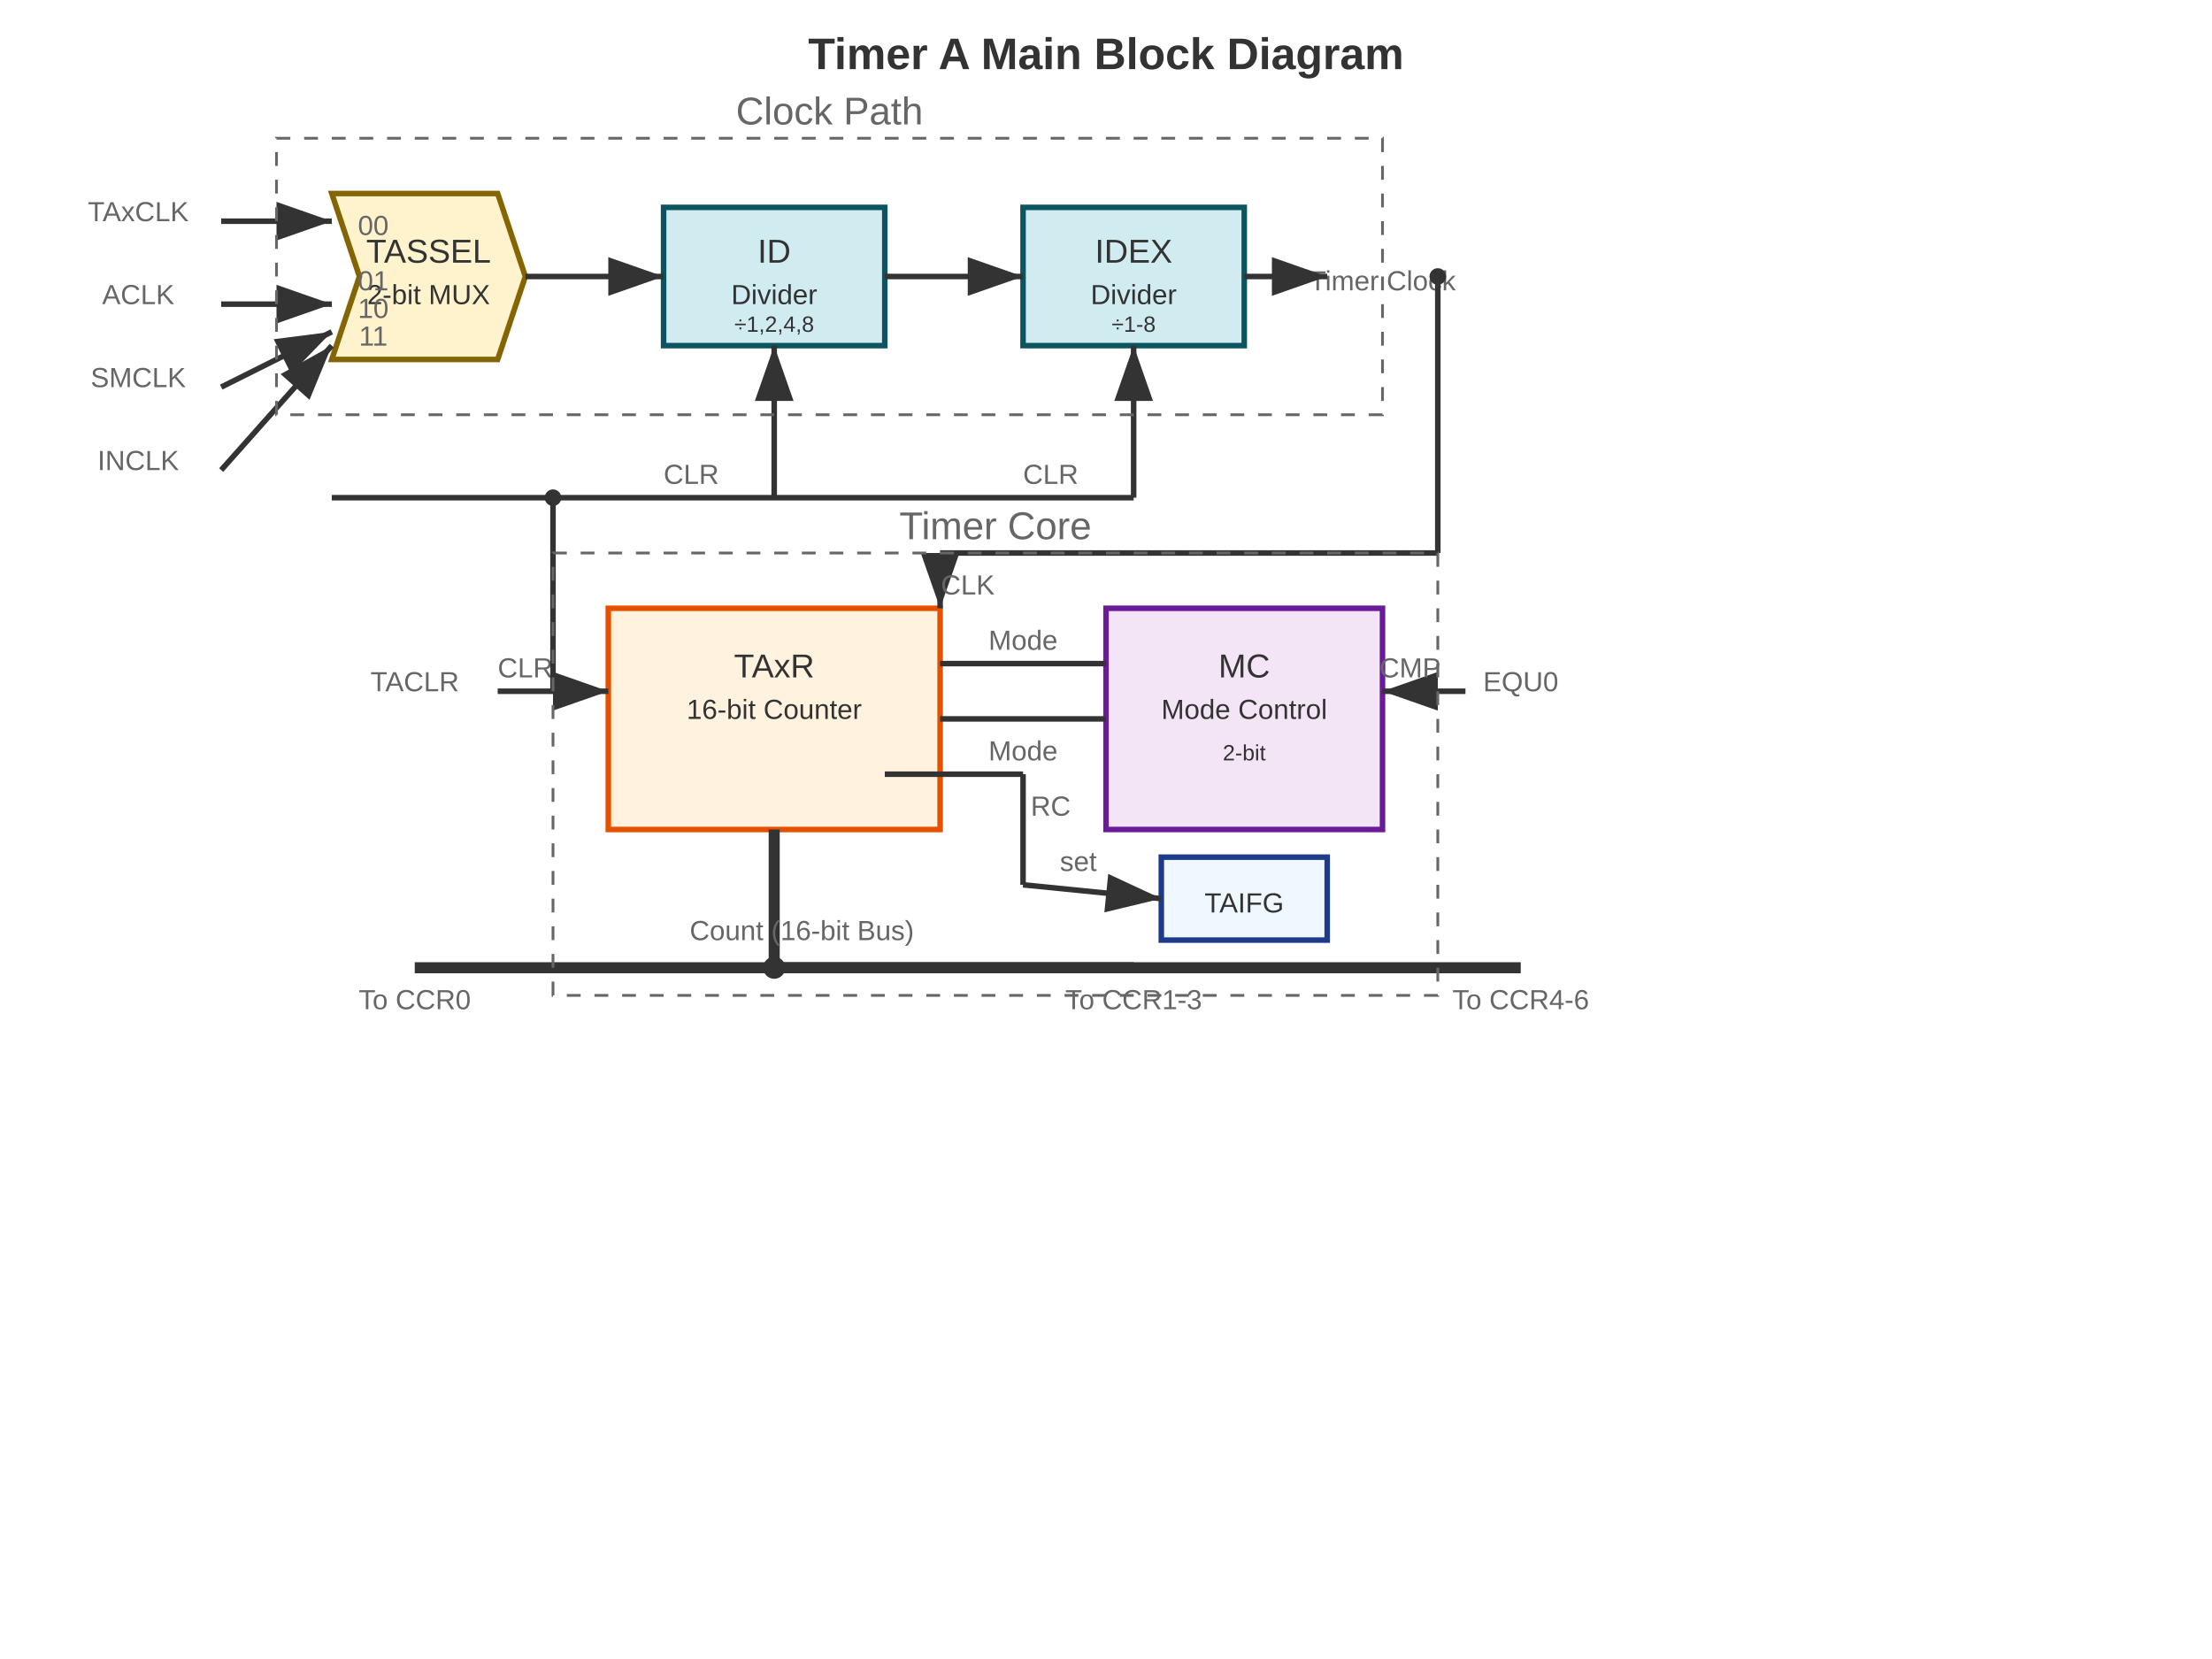
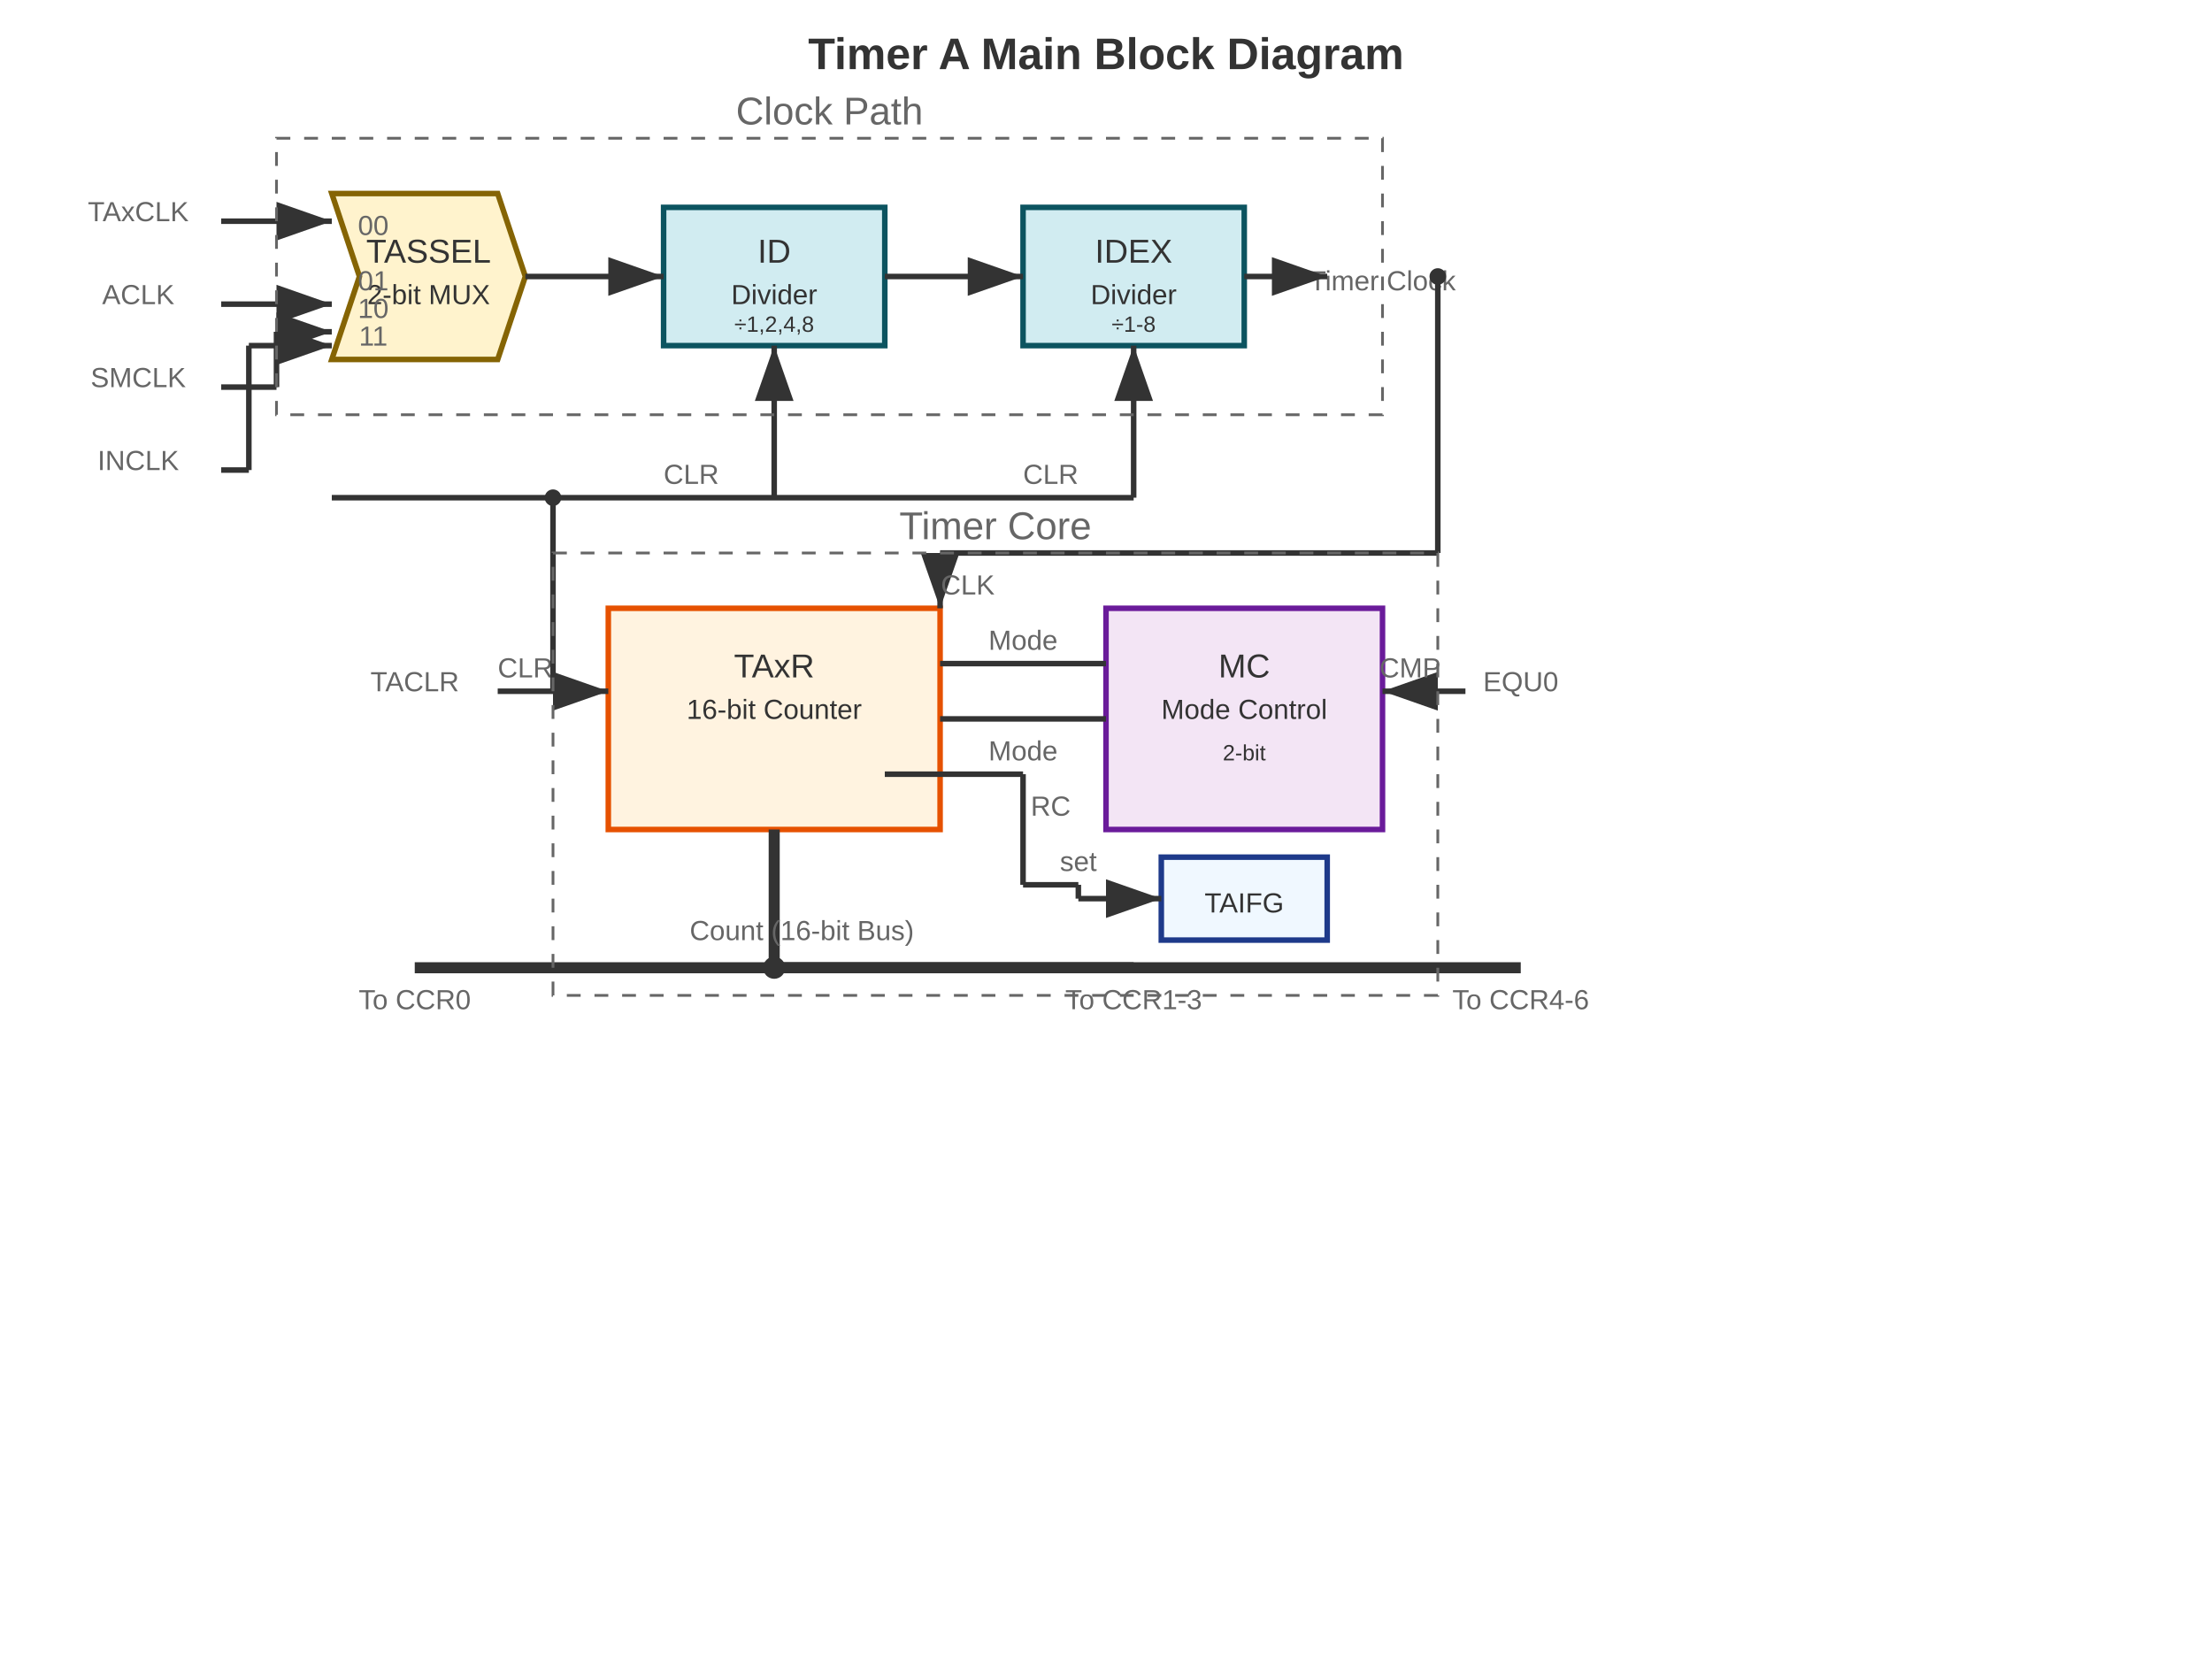
<svg xmlns="http://www.w3.org/2000/svg" width="800" height="600" viewBox="0 0 800 600">
  <defs>
    <style>
      .block-rect { fill: #f0f8ff; stroke: #1e3a8a; stroke-width: 2; }
      .multiplexor { fill: #fff3cd; stroke: #856404; stroke-width: 2; }
      .divider { fill: #d1ecf1; stroke: #0c5460; stroke-width: 2; }
      .counter { fill: #fff3e0; stroke: #e65100; stroke-width: 2; }
      .control { fill: #f3e5f5; stroke: #6a1b9a; stroke-width: 2; }
      .connection { stroke: #333; stroke-width: 2; fill: none; }
      .bus { stroke: #333; stroke-width: 4; fill: none; }
      .label { font-family: Arial, sans-serif; font-size: 12px; fill: #333; text-anchor: middle; }
      .signal-label { font-family: Arial, sans-serif; font-size: 10px; fill: #666; text-anchor: middle; }
      .connection-dot { fill: #333; }
      .branch-point { fill: #333; }
    </style>
    <marker id="arrowhead" markerWidth="10" markerHeight="7" refX="10" refY="3.5" orient="auto">
      <polygon points="0 0, 10 3.5, 0 7" fill="#333" />
    </marker>
  </defs>
  <text x="400" y="25" class="label" style="font-size: 16px; font-weight: bold;">Timer A Main Block Diagram</text>
  <text x="50" y="80" class="signal-label">TAxCLK</text>
  <text x="50" y="110" class="signal-label">ACLK</text>
  <text x="50" y="140" class="signal-label">SMCLK</text>
  <text x="50" y="170" class="signal-label">INCLK</text>
  <polygon points="120,70 180,70 190,100 180,130 120,130 130,100" class="multiplexor" />
  <text x="155" y="95" class="label">TASSEL</text>
  <text x="155" y="110" class="label" style="font-size: 10px;">2-bit MUX</text>
  <text x="135" y="85" class="signal-label">00</text>
  <text x="135" y="105" class="signal-label">01</text>
  <text x="135" y="115" class="signal-label">10</text>
  <text x="135" y="125" class="signal-label">11</text>
  <line x1="80" y1="80" x2="120" y2="80" class="connection" marker-end="url(#arrowhead)" />
  <line x1="80" y1="110" x2="120" y2="110" class="connection" marker-end="url(#arrowhead)" />
-   <line x1="80" y1="140" x2="120" y2="120" class="connection" marker-end="url(#arrowhead)" />
-   <line x1="80" y1="170" x2="120" y2="125" class="connection" marker-end="url(#arrowhead)" />
+   <line x1="80" y1="140" x2="100" y2="140" class="connection" />
+   <line x1="100" y1="140" x2="100" y2="120" class="connection" />
+   <line x1="100" y1="120" x2="120" y2="120" class="connection" marker-end="url(#arrowhead)" />
+   <line x1="80" y1="170" x2="90" y2="170" class="connection" />
+   <line x1="90" y1="170" x2="90" y2="125" class="connection" />
+   <line x1="90" y1="125" x2="120" y2="125" class="connection" marker-end="url(#arrowhead)" />
  <rect x="240" y="75" width="80" height="50" class="divider" />
  <text x="280" y="95" class="label">ID</text>
  <text x="280" y="110" class="label" style="font-size: 10px;">Divider</text>
  <text x="280" y="120" class="label" style="font-size: 8px;">÷1,2,4,8</text>
  <line x1="190" y1="100" x2="240" y2="100" class="connection" marker-end="url(#arrowhead)" />
  <rect x="370" y="75" width="80" height="50" class="divider" />
  <text x="410" y="95" class="label">IDEX</text>
  <text x="410" y="110" class="label" style="font-size: 10px;">Divider</text>
  <text x="410" y="120" class="label" style="font-size: 8px;">÷1-8</text>
  <line x1="320" y1="100" x2="370" y2="100" class="connection" marker-end="url(#arrowhead)" />
  <text x="500" y="105" class="signal-label">Timer Clock</text>
  <line x1="450" y1="100" x2="480" y2="100" class="connection" marker-end="url(#arrowhead)" />
  <circle cx="520" cy="100" r="3" class="branch-point" />
  <line x1="520" y1="100" x2="520" y2="200" class="connection" />
  <rect x="220" y="220" width="120" height="80" class="counter" />
  <text x="280" y="245" class="label">TAxR</text>
  <text x="280" y="260" class="label" style="font-size: 10px;">16-bit Counter</text>
  <line x1="520" y1="200" x2="340" y2="200" class="connection" />
  <line x1="340" y1="200" x2="340" y2="220" class="connection" marker-end="url(#arrowhead)" />
  <text x="350" y="215" class="signal-label">CLK</text>
  <text x="150" y="250" class="signal-label">TACLR</text>
  <line x1="180" y1="250" x2="220" y2="250" class="connection" marker-end="url(#arrowhead)" />
  <text x="190" y="245" class="signal-label">CLR</text>
  <rect x="400" y="220" width="100" height="80" class="control" />
  <text x="450" y="245" class="label">MC</text>
  <text x="450" y="260" class="label" style="font-size: 10px;">Mode Control</text>
  <text x="450" y="275" class="label" style="font-size: 8px;">2-bit</text>
  <line x1="340" y1="240" x2="400" y2="240" class="connection" />
  <line x1="400" y1="260" x2="340" y2="260" class="connection" />
  <text x="370" y="235" class="signal-label">Mode</text>
  <text x="370" y="275" class="signal-label">Mode</text>
  <text x="550" y="250" class="signal-label">EQU0</text>
  <line x1="530" y1="250" x2="500" y2="250" class="connection" marker-end="url(#arrowhead)" />
  <text x="510" y="245" class="signal-label">CMP</text>
  <line x1="280" y1="300" x2="280" y2="350" class="bus" />
  <text x="290" y="340" class="signal-label">Count (16-bit Bus)</text>
  <circle cx="280" cy="350" r="4" class="branch-point" />
  <line x1="280" y1="350" x2="150" y2="350" class="bus" />
  <line x1="280" y1="350" x2="410" y2="350" class="bus" />
  <line x1="280" y1="350" x2="550" y2="350" class="bus" />
  <text x="150" y="365" class="signal-label">To CCR0</text>
  <text x="410" y="365" class="signal-label">To CCR1-3</text>
  <text x="550" y="365" class="signal-label">To CCR4-6</text>
  <line x1="320" y1="280" x2="370" y2="280" class="connection" />
  <line x1="370" y1="280" x2="370" y2="320" class="connection" />
  <text x="380" y="295" class="signal-label">RC</text>
  <rect x="420" y="310" width="60" height="30" class="block-rect" />
  <text x="450" y="330" class="label" style="font-size: 10px;">TAIFG</text>
-   <line x1="370" y1="320" x2="420" y2="325" class="connection" marker-end="url(#arrowhead)" />
+   <line x1="370" y1="320" x2="390" y2="320" class="connection" />
+   <line x1="390" y1="320" x2="390" y2="325" class="connection" />
+   <line x1="390" y1="325" x2="420" y2="325" class="connection" marker-end="url(#arrowhead)" />
  <text x="390" y="315" class="signal-label">set</text>
  <line x1="200" y1="250" x2="200" y2="180" class="connection" />
  <circle cx="200" cy="180" r="3" class="branch-point" />
  <line x1="200" y1="180" x2="280" y2="180" class="connection" />
  <line x1="200" y1="180" x2="120" y2="180" class="connection" />
  <line x1="280" y1="180" x2="280" y2="125" class="connection" marker-end="url(#arrowhead)" />
  <line x1="410" y1="180" x2="410" y2="125" class="connection" marker-end="url(#arrowhead)" />
  <line x1="280" y1="180" x2="410" y2="180" class="connection" />
  <text x="250" y="175" class="signal-label">CLR</text>
  <text x="380" y="175" class="signal-label">CLR</text>
  <rect x="100" y="50" width="400" height="100" fill="none" stroke="#666" stroke-width="1" stroke-dasharray="5,5" />
  <text x="300" y="45" class="label" style="font-size: 14px; fill: #666;">Clock Path</text>
  <rect x="200" y="200" width="320" height="160" fill="none" stroke="#666" stroke-width="1" stroke-dasharray="5,5" />
  <text x="360" y="195" class="label" style="font-size: 14px; fill: #666;">Timer Core</text>
</svg>
